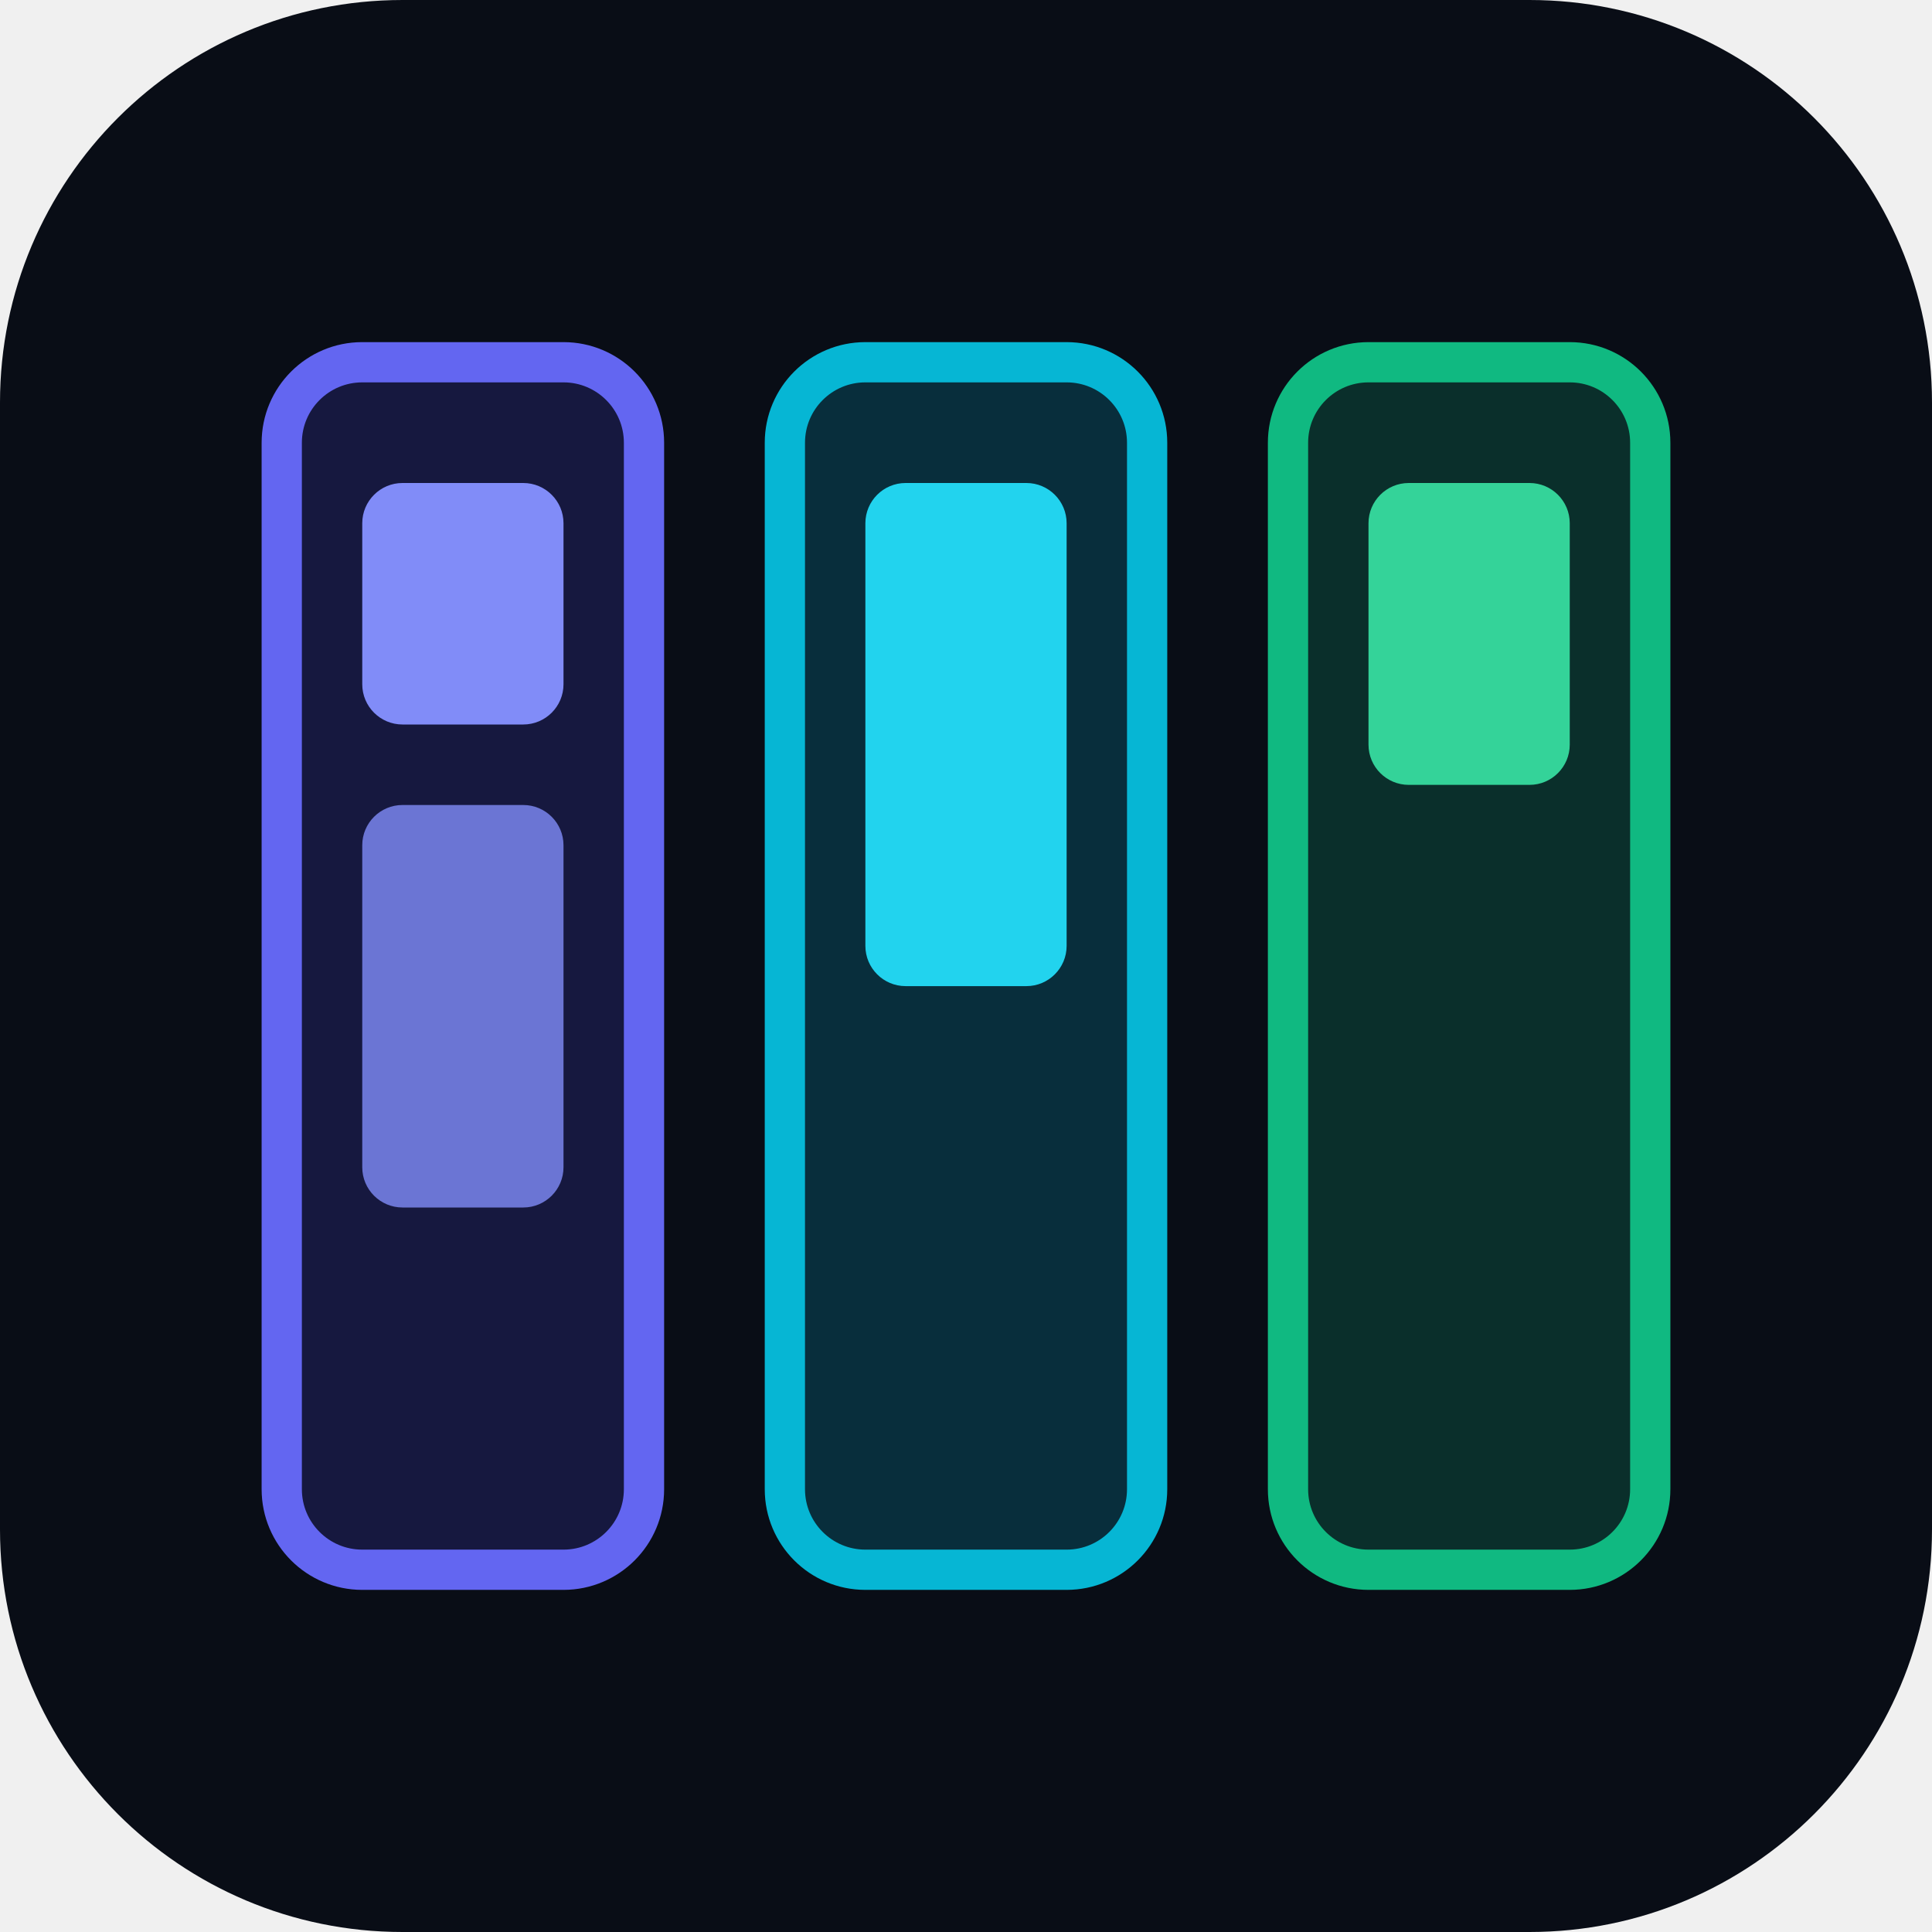
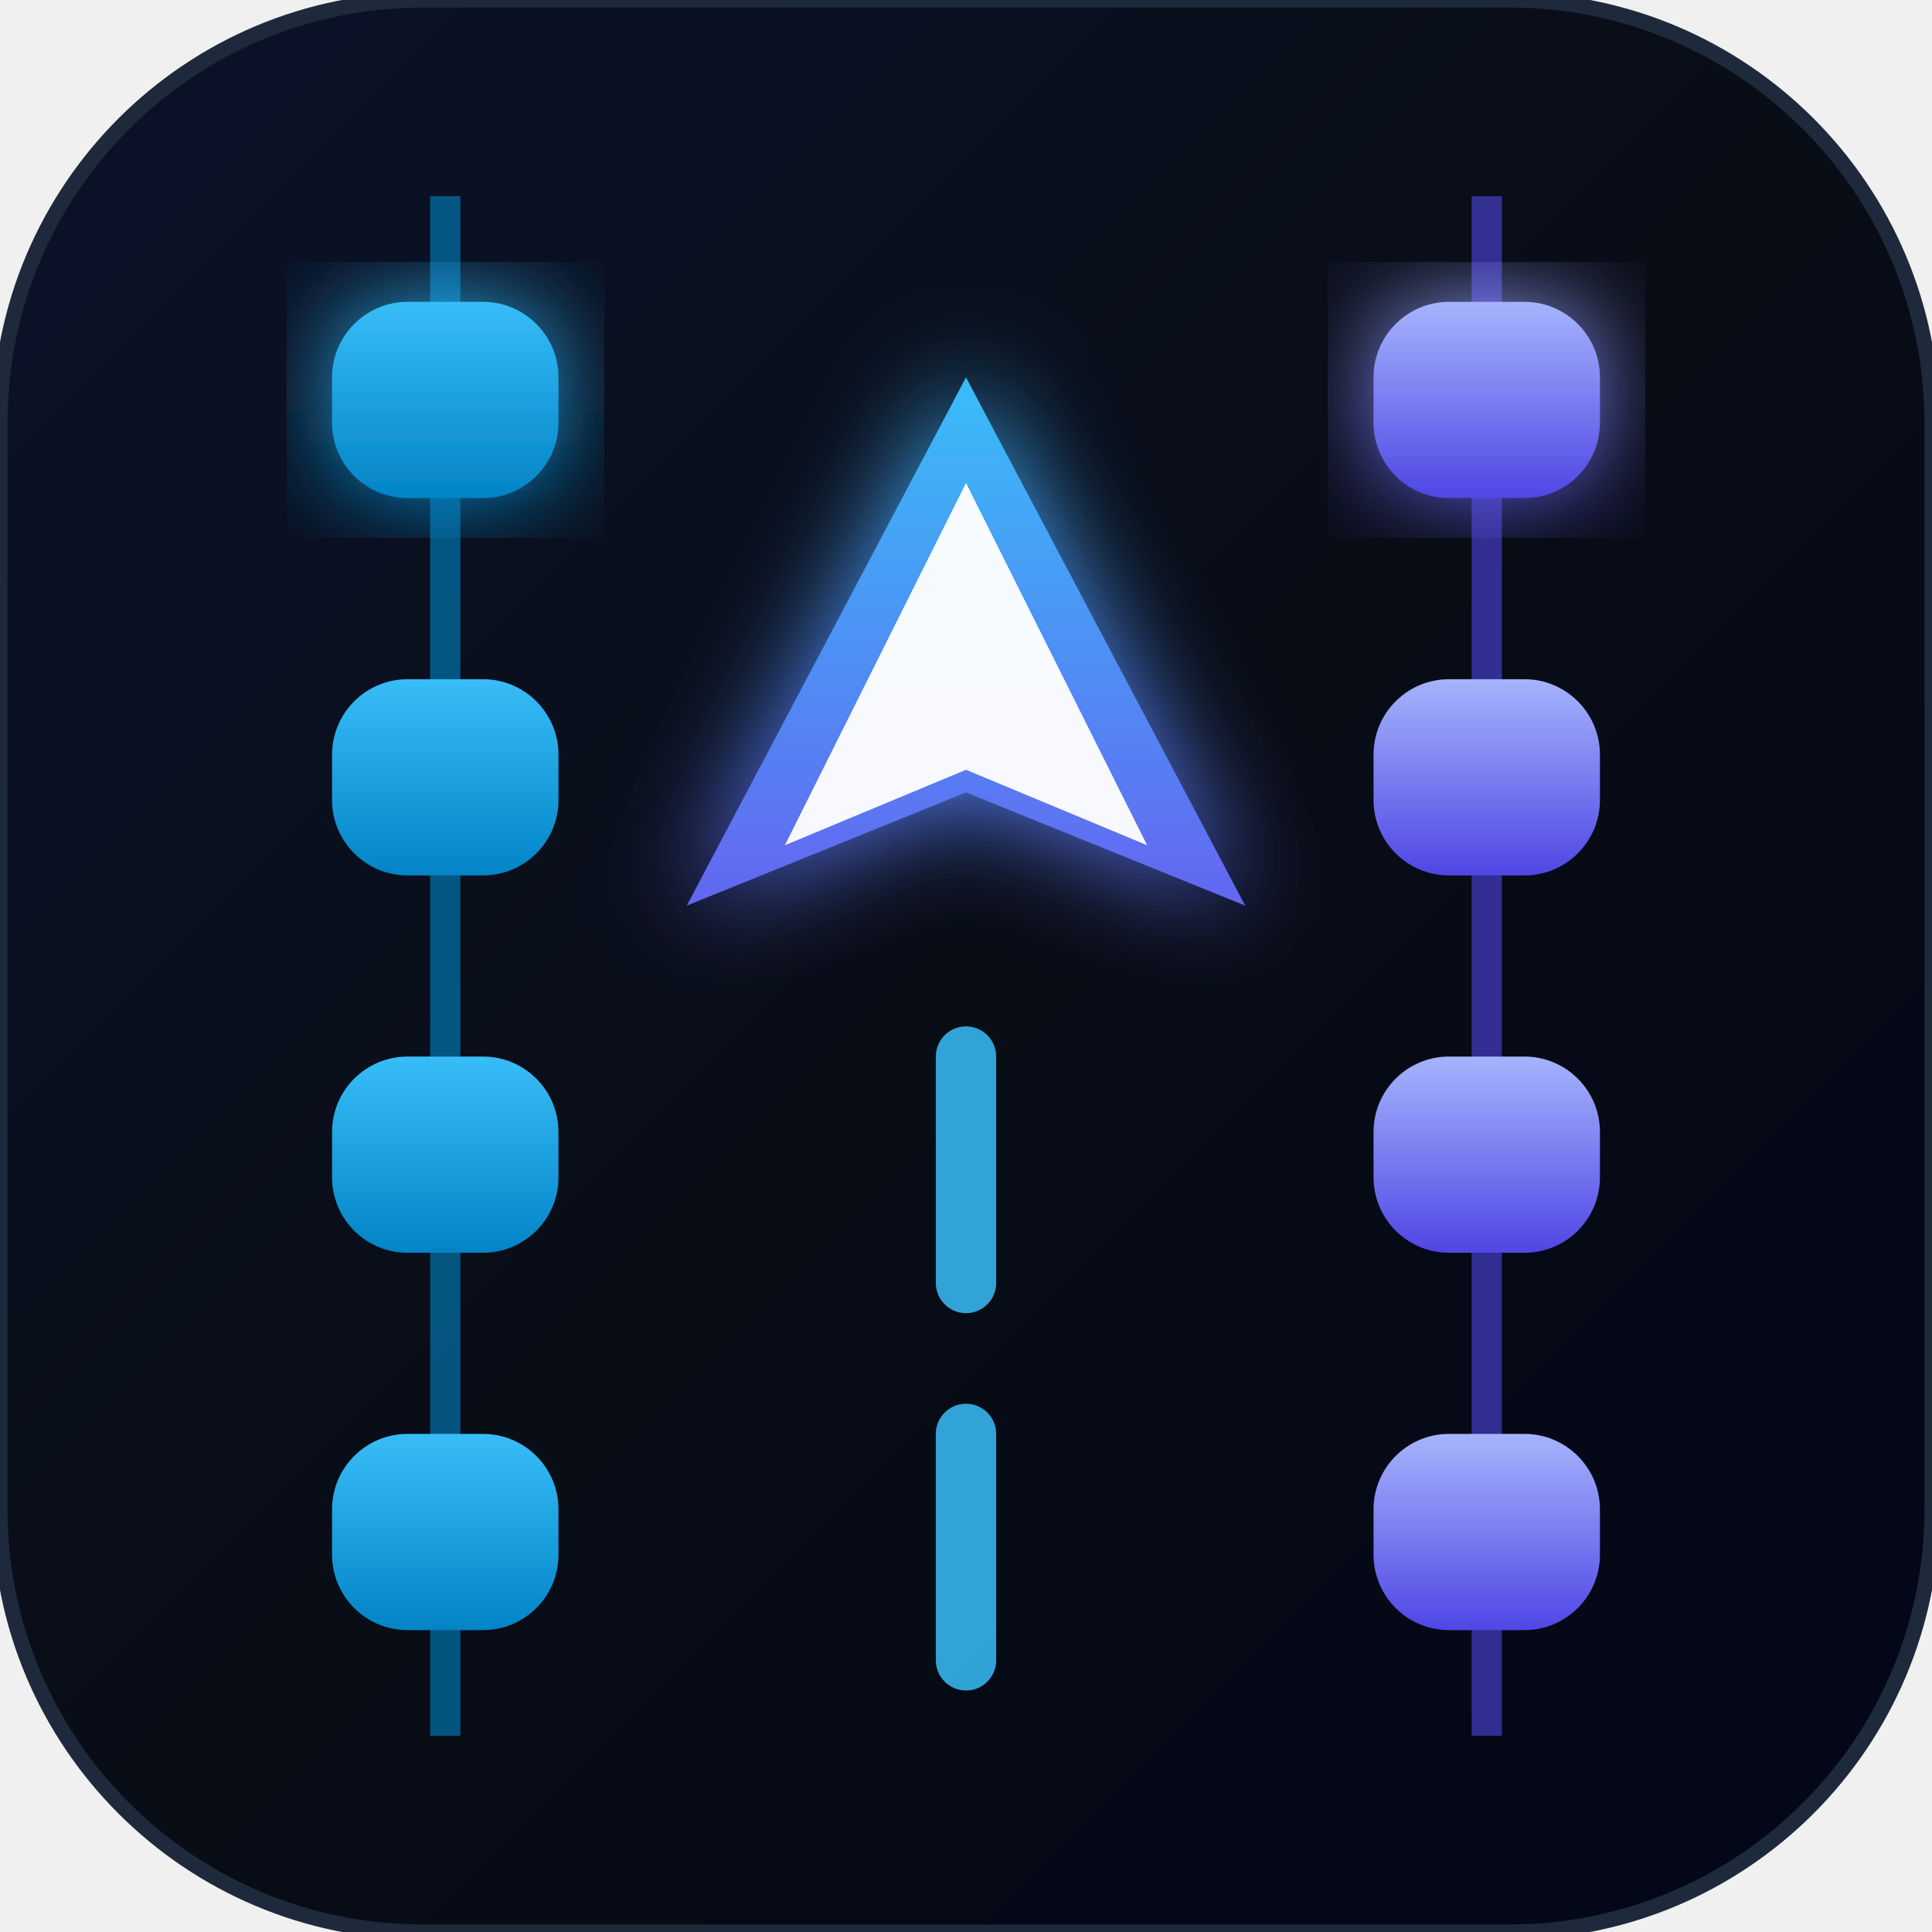
- <svg xmlns="http://www.w3.org/2000/svg" viewBox="0 0 192 192" width="192" height="192">
-   <rect width="192" height="192" rx="40" fill="#090d16" />
-   <rect x="28" y="36" width="36" height="120" rx="8" fill="#4f46e5" fill-opacity="0.2" stroke="#6366f1" stroke-width="4" />
-   <rect x="78" y="36" width="36" height="120" rx="8" fill="#06b6d4" fill-opacity="0.2" stroke="#06b6d4" stroke-width="4" />
-   <rect x="128" y="36" width="36" height="120" rx="8" fill="#10b981" fill-opacity="0.2" stroke="#10b981" stroke-width="4" />
-   <rect x="36" y="48" width="20" height="24" rx="4" fill="#818cf8" />
-   <rect x="36" y="80" width="20" height="40" rx="4" fill="#818cf8" fill-opacity="0.8" />
-   <rect x="86" y="48" width="20" height="50" rx="4" fill="#22d3ee" />
-   <rect x="136" y="48" width="20" height="30" rx="4" fill="#34d399" />
+ <svg xmlns="http://www.w3.org/2000/svg" viewBox="0 0 512 512" width="512" height="512">
+   <defs>
+     <linearGradient id="bg512" x1="0%" y1="0%" x2="100%" y2="100%">
+       <stop offset="0%" stop-color="#0b132b" />
+       <stop offset="50%" stop-color="#090d16" />
+       <stop offset="100%" stop-color="#020617" />
+     </linearGradient>
+     <linearGradient id="cyan-buoy512" x1="0%" y1="0%" x2="0%" y2="100%">
+       <stop offset="0%" stop-color="#38bdf8" />
+       <stop offset="100%" stop-color="#0284c7" />
+     </linearGradient>
+     <linearGradient id="indigo-buoy512" x1="0%" y1="0%" x2="0%" y2="100%">
+       <stop offset="0%" stop-color="#a5b4fc" />
+       <stop offset="100%" stop-color="#4f46e5" />
+     </linearGradient>
+     <linearGradient id="arrow-grad512" x1="0%" y1="0%" x2="0%" y2="100%">
+       <stop offset="0%" stop-color="#38bdf8" />
+       <stop offset="100%" stop-color="#6366f1" />
+     </linearGradient>
+     <filter id="glow512" x="-20%" y="-20%" width="140%" height="140%">
+       <feGaussianBlur stdDeviation="14" result="blur" />
+       <feComposite in="SourceGraphic" in2="blur" operator="over" />
+     </filter>
+   </defs>
+   <rect width="512" height="512" rx="112" fill="url(#bg512)" />
+   <rect width="512" height="512" rx="112" fill="none" stroke="#1e293b" stroke-width="4" />
+   <line x1="118" y1="52" x2="118" y2="460" stroke="#0284c7" stroke-width="8" opacity="0.6" />
+   <rect x="88" y="80" width="60" height="52" rx="20" fill="url(#cyan-buoy512)" filter="url(#glow512)" />
+   <rect x="88" y="180" width="60" height="52" rx="20" fill="url(#cyan-buoy512)" />
+   <rect x="88" y="280" width="60" height="52" rx="20" fill="url(#cyan-buoy512)" />
+   <rect x="88" y="380" width="60" height="52" rx="20" fill="url(#cyan-buoy512)" />
+   <line x1="394" y1="52" x2="394" y2="460" stroke="#4f46e5" stroke-width="8" opacity="0.6" />
+   <rect x="364" y="80" width="60" height="52" rx="20" fill="url(#indigo-buoy512)" filter="url(#glow512)" />
+   <rect x="364" y="180" width="60" height="52" rx="20" fill="url(#indigo-buoy512)" />
+   <rect x="364" y="280" width="60" height="52" rx="20" fill="url(#indigo-buoy512)" />
+   <rect x="364" y="380" width="60" height="52" rx="20" fill="url(#indigo-buoy512)" />
+   <path d="M256 100 L330 240 L256 210 L182 240 Z" fill="url(#arrow-grad512)" filter="url(#glow512)" />
+   <path d="M256 128 L304 224 L256 204 L208 224 Z" fill="#ffffff" opacity="0.95" />
+   <line x1="256" y1="280" x2="256" y2="340" stroke="#38bdf8" stroke-width="16" stroke-linecap="round" opacity="0.85" />
+   <line x1="256" y1="380" x2="256" y2="440" stroke="#38bdf8" stroke-width="16" stroke-linecap="round" opacity="0.85" />
</svg>
